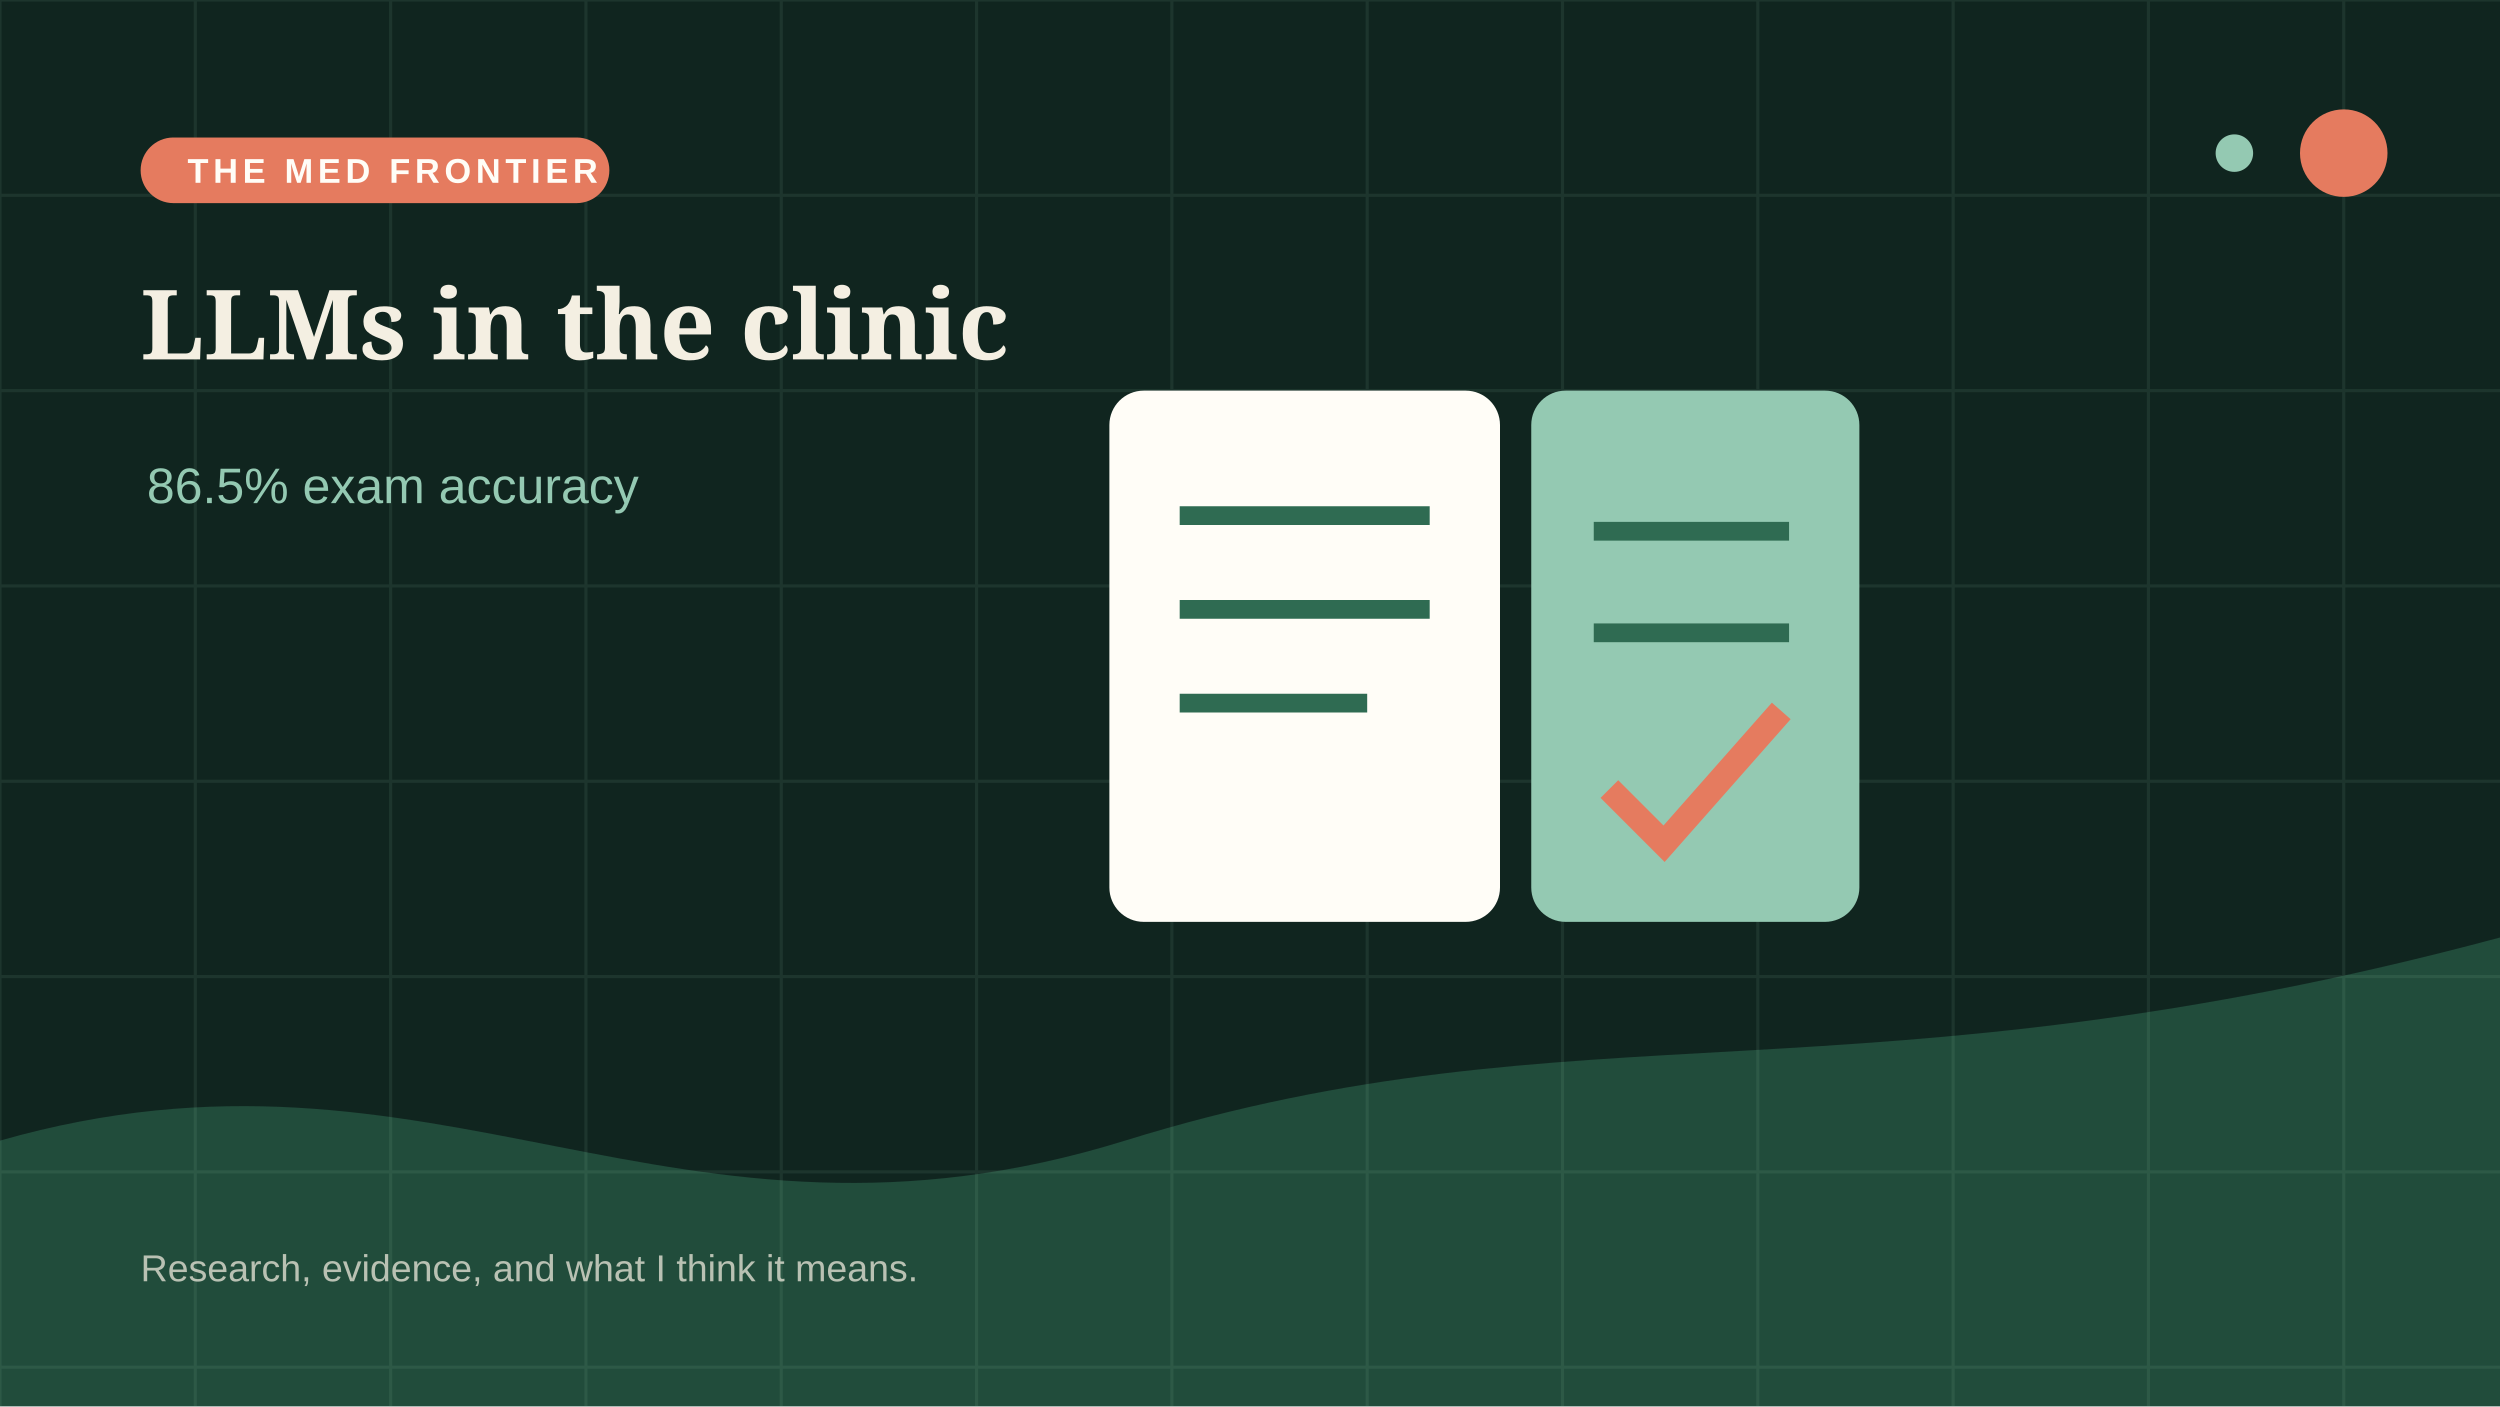
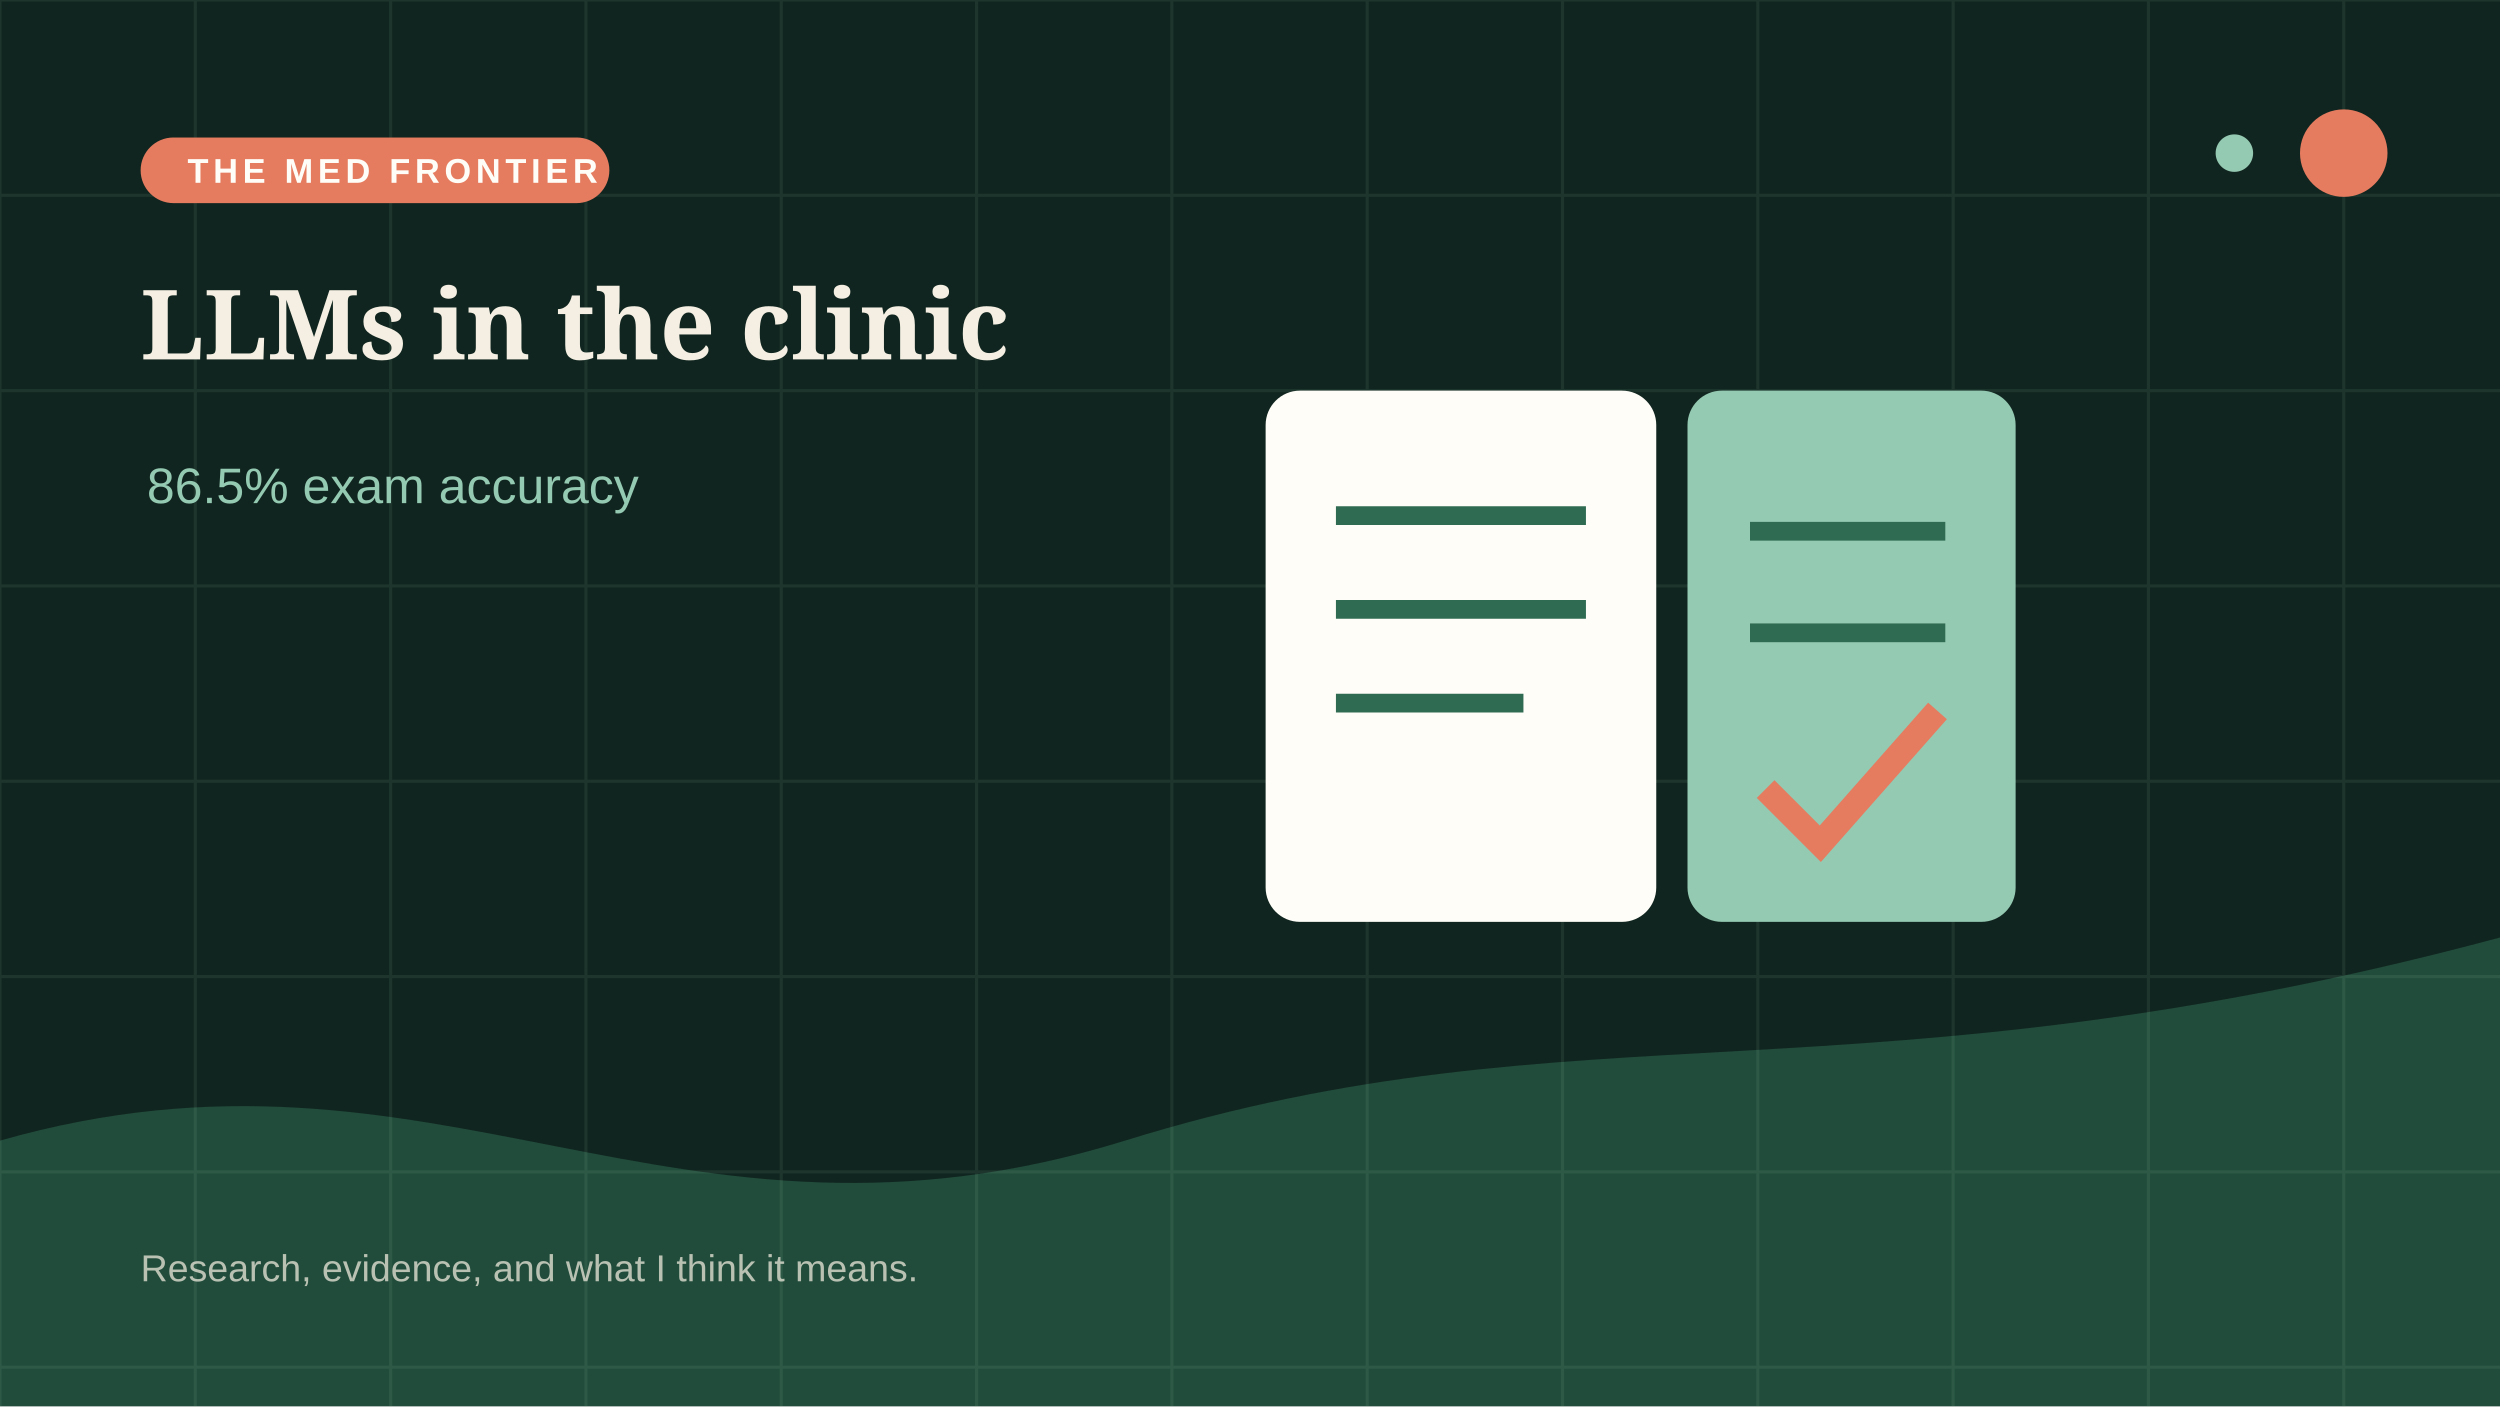
<svg xmlns="http://www.w3.org/2000/svg" width="1600" height="900" viewBox="0 0 1600 900" role="img" aria-labelledby="title desc">
  <rect width="1600" height="900" fill="#10251f" />
  <path d="M0 730C280 650 430 820 720 730s470-20 880-130v300H0z" fill="#2f6b52" opacity=".55" />
  <g opacity=".10" stroke="#94c9b2" stroke-width="2">
    <path d="M0 0v900" />
    <path d="M125 0v900" />
    <path d="M250 0v900" />
    <path d="M375 0v900" />
    <path d="M500 0v900" />
    <path d="M625 0v900" />
    <path d="M750 0v900" />
    <path d="M875 0v900" />
    <path d="M1000 0v900" />
    <path d="M1125 0v900" />
    <path d="M1250 0v900" />
    <path d="M1375 0v900" />
    <path d="M1500 0v900" />
    <path d="M1625 0v900" />
    <path d="M0 0h1600" />
    <path d="M0 125h1600" />
    <path d="M0 250h1600" />
    <path d="M0 375h1600" />
    <path d="M0 500h1600" />
    <path d="M0 625h1600" />
    <path d="M0 750h1600" />
    <path d="M0 875h1600" />
  </g>
  <rect x="90" y="88" width="300" height="42" rx="21" fill="#e57b5f" />
  <text x="120" y="117" fill="#fffdf7" font-family="Arial,Helvetica,sans-serif" font-size="22" font-weight="700" letter-spacing="3">THE MED FRONTIER</text>
  <text x="90" y="230" fill="#f4efe2" font-family="Georgia,serif" font-size="62" font-weight="700">
    <tspan x="90" dy="0">LLMs in the clinic</tspan>
  </text>
  <text x="94" y="322" fill="#94c9b2" font-family="Arial,Helvetica,sans-serif" font-size="32">86.5% exam accuracy</text>
-   <g transform="translate(0 0)">
+   <g transform="translate(100 0)">
    <rect x="710" y="250" width="250" height="340" rx="22" fill="#fffdf7" />
    <rect x="980" y="250" width="210" height="340" rx="22" fill="#94c9b2" />
    <path d="M755 330h160M755 390h160M755 450h120M1020 340h125M1020 405h125" stroke="#2f6b52" stroke-width="12" />
    <path d="M1030 505l35 35 75-85" stroke="#e57b5f" stroke-width="16" fill="none" />
  </g>
  <text x="90" y="820" fill="#f4efe2" opacity=".72" font-family="Arial,Helvetica,sans-serif" font-size="24">Research, evidence, and what I think it means.</text>
  <circle cx="1500" cy="98" r="28" fill="#e57b5f" />
  <circle cx="1430" cy="98" r="12" fill="#94c9b2" />
</svg>
